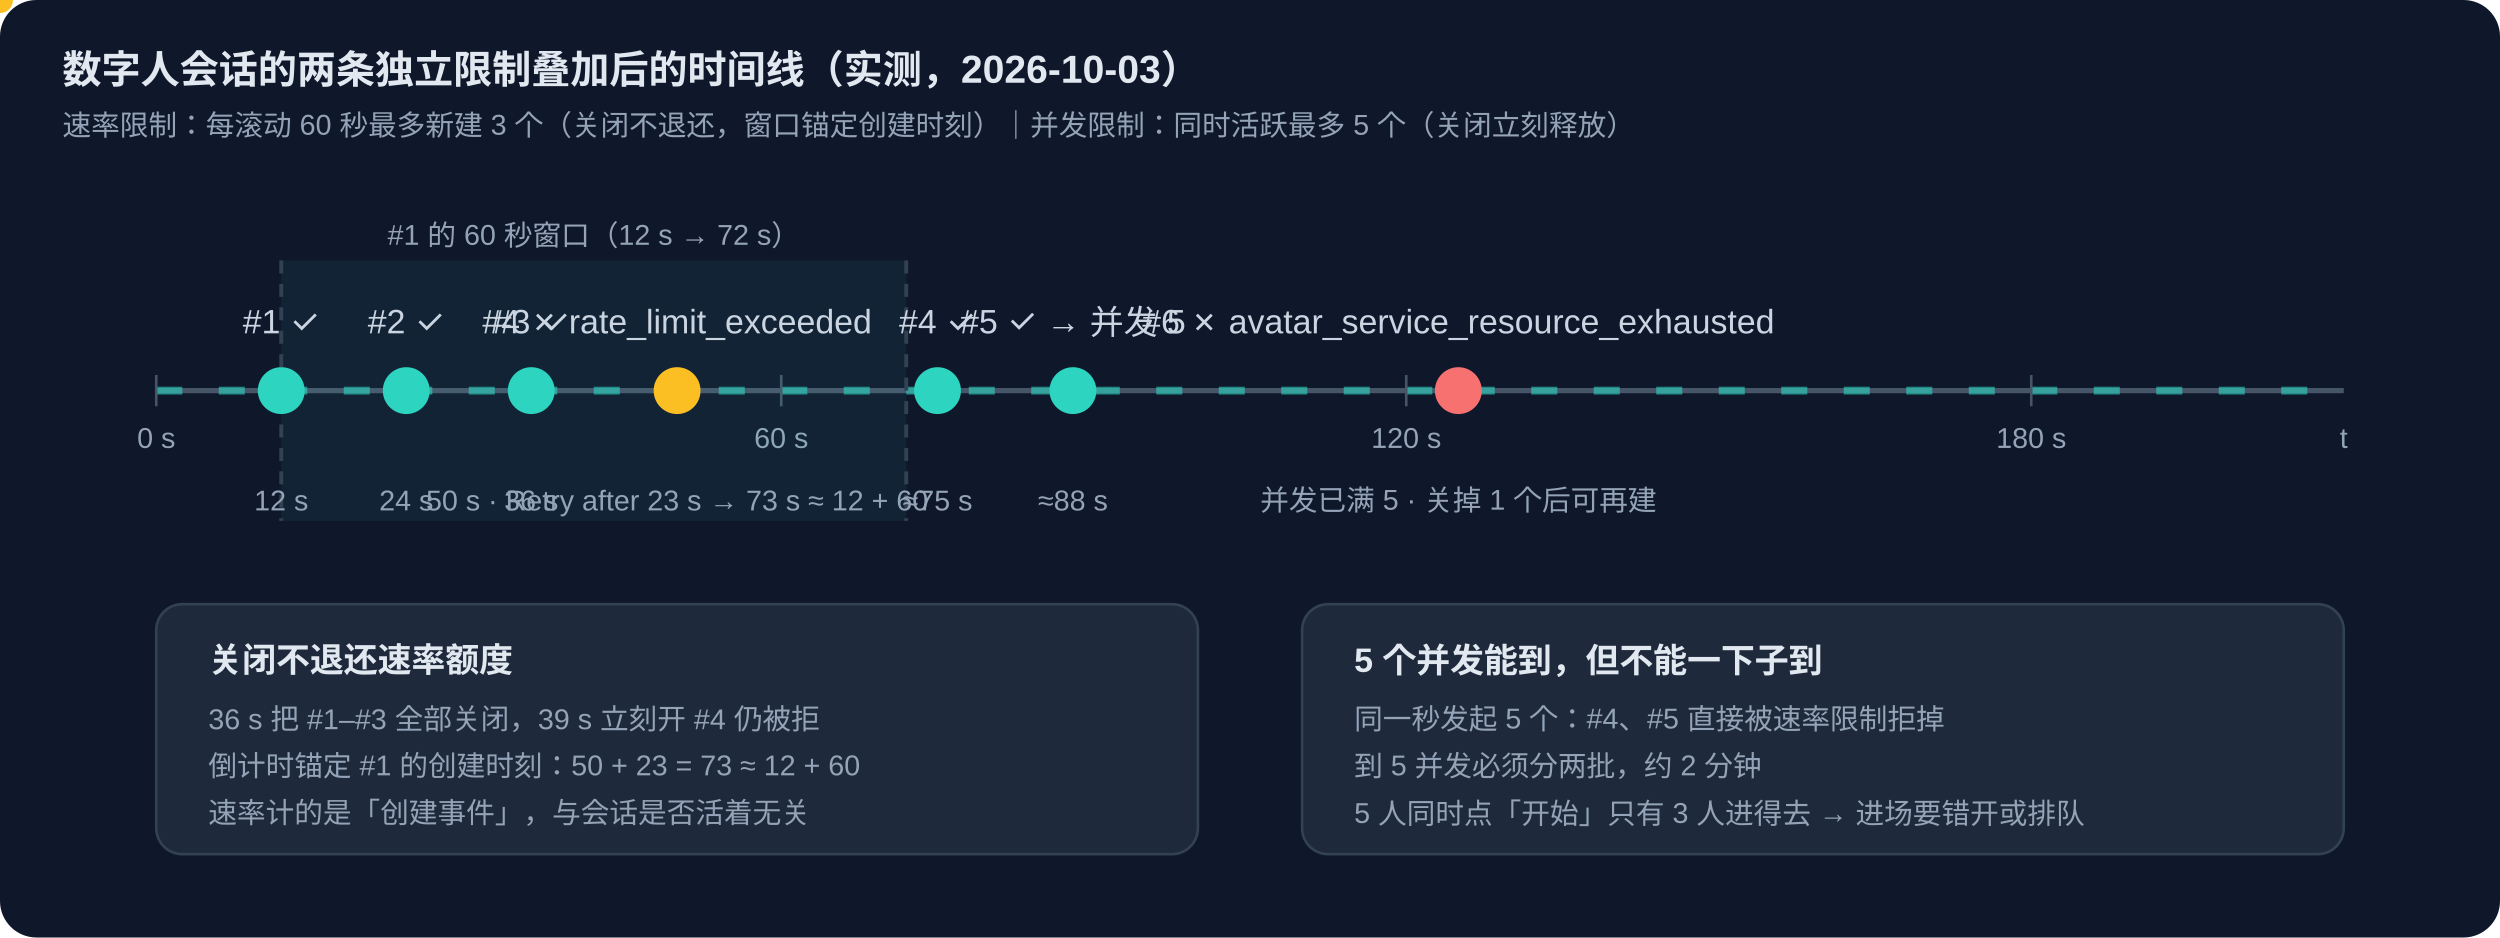
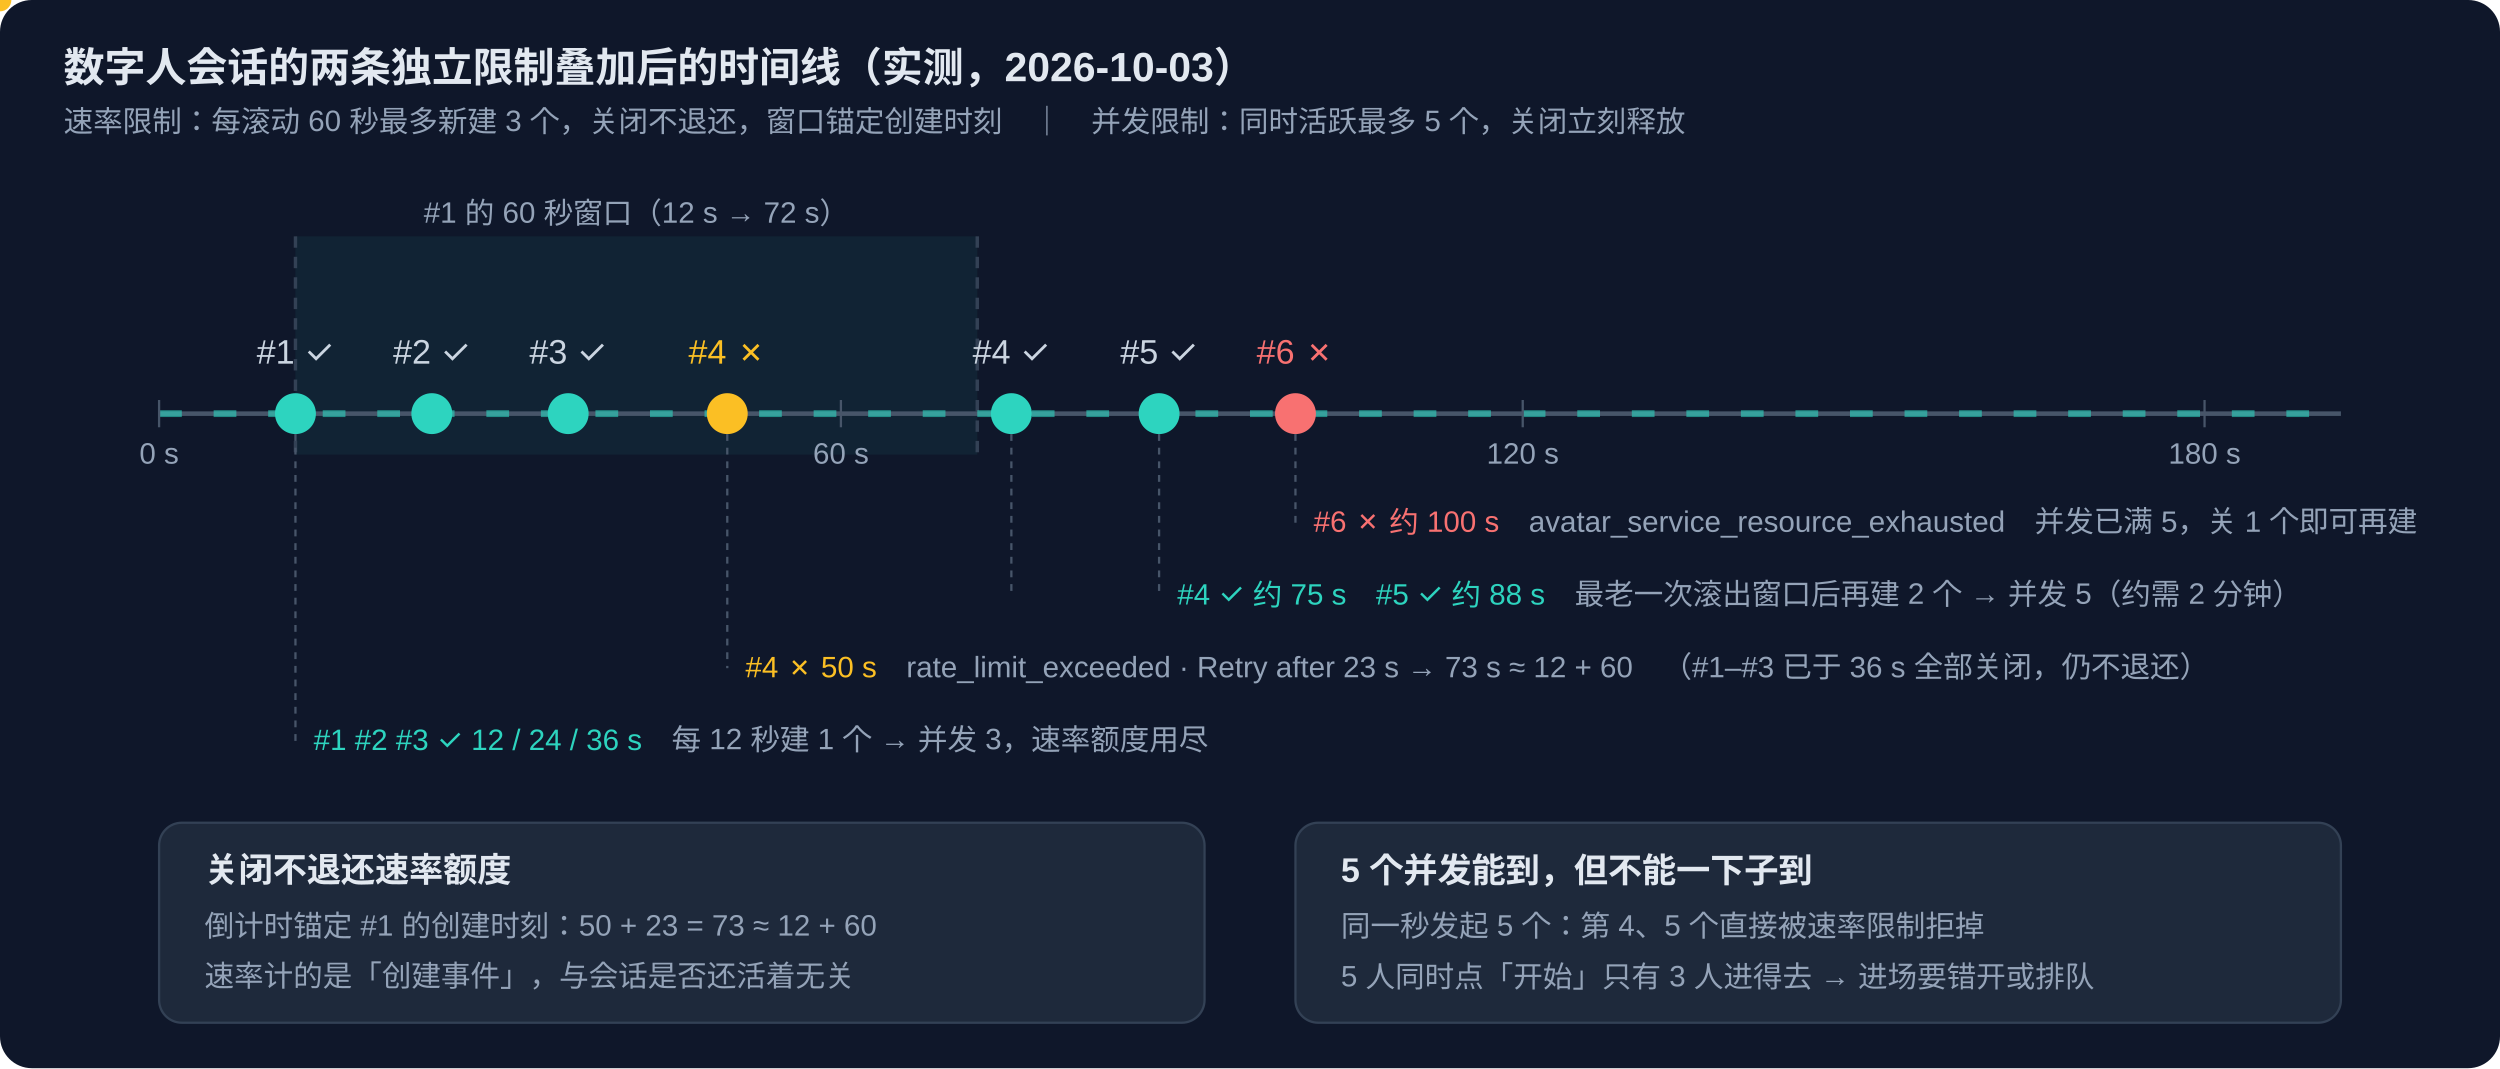
- <svg xmlns="http://www.w3.org/2000/svg" viewBox="0 0 960 360" width="960" height="360" font-family="-apple-system, 'PingFang SC', 'Helvetica Neue', Arial, sans-serif">
+ <svg xmlns="http://www.w3.org/2000/svg" viewBox="0 0 1100 470" width="1100" height="470" font-family="-apple-system, 'PingFang SC', 'Helvetica Neue', Arial, sans-serif">
  <style>
-     .t { font-size: 13px; fill: #cbd5e1; }
-     .s { font-size: 11px; fill: #94a3b8; }
-     .h { font-size: 15px; fill: #e2e8f0; font-weight: 600; }
+     .t { font-size: 15px; fill: #cbd5e1; }
+     .s { font-size: 13px; fill: #94a3b8; }
+     .h { font-size: 18px; fill: #e2e8f0; font-weight: 600; }
    .ok { fill: #2dd4bf; }
    .bad { fill: #fbbf24; }
    .cap { fill: #f87171; }
+     .lead { stroke: #475569; stroke-width: 1; stroke-dasharray: 3 3; }
    .plan { stroke: #334155; stroke-dasharray: 5 4; }
    .pulse { animation: pulse 1.6s ease-in-out infinite; transform-box: fill-box; transform-origin: center; }
    @keyframes pulse { 0%,100% { opacity: 1; transform: scale(1); } 50% { opacity: .55; transform: scale(1.35); } }
    .flow { stroke: #2dd4bf; stroke-width: 3; stroke-dasharray: 10 14; animation: dash 1.8s linear infinite; }
    @keyframes dash { to { stroke-dashoffset: -48; } }
    .breathe { animation: breathe 2.4s ease-in-out infinite; }
    @keyframes breathe { 0%,100% { opacity: .35; } 50% { opacity: .9; } }
  </style>
-   <rect width="960" height="360" rx="14" fill="#0f172a" />
-   <text x="24" y="32" class="h">数字人会话的两条独立限制叠加后的时间线（实测，2026-10-03）</text>
-   <text x="24" y="52" class="s">速率限制：每滚动 60 秒最多新建 3 个（关闭不退还，窗口锚定创建时刻）｜并发限制：同时活跃最多 5 个（关闭立刻释放）</text>
-   <line x1="60" y1="150" x2="900" y2="150" stroke="#475569" stroke-width="2" />
-   <line x1="60" y1="150" x2="900" y2="150" class="flow" opacity=".6" />
+   <rect width="1100" height="470" rx="14" fill="#0f172a" />
+   <text x="28" y="36" class="h">数字人会话的两条独立限制叠加后的时间线（实测，2026-10-03）</text>
+   <text x="28" y="58" class="s">速率限制：每滚动 60 秒最多新建 3 个，关闭不退还，窗口锚定创建时刻　｜　并发限制：同时活跃最多 5 个，关闭立刻释放</text>
+   <rect x="130" y="104" width="300" height="96" fill="#2dd4bf" opacity=".07" />
+   <line x1="130" y1="104" x2="130" y2="200" class="plan" stroke-width="1.5" />
+   <line x1="430" y1="104" x2="430" y2="200" class="plan" stroke-width="1.5" />
+   <text x="280" y="98" class="s" text-anchor="middle">#1 的 60 秒窗口（12 s → 72 s）</text>
+   <line x1="70" y1="182" x2="1030" y2="182" stroke="#475569" stroke-width="2" />
+   <line x1="70" y1="182" x2="1030" y2="182" class="flow" opacity=".6" />
+   <g stroke="#475569">
+     <line x1="70" y1="176" x2="70" y2="188" />
+     <line x1="370" y1="176" x2="370" y2="188" />
+     <line x1="670" y1="176" x2="670" y2="188" />
+     <line x1="970" y1="176" x2="970" y2="188" />
+   </g>
  <g class="s" text-anchor="middle">
-     <text x="60" y="172">0 s</text>
-     <text x="300" y="172">60 s</text>
-     <text x="540" y="172">120 s</text>
-     <text x="780" y="172">180 s</text>
-     <text x="900" y="172">t</text>
+     <text x="70" y="204">0 s</text>
+     <text x="370" y="204">60 s</text>
+     <text x="670" y="204">120 s</text>
+     <text x="970" y="204">180 s</text>
  </g>
-   <g stroke="#475569">
-     <line x1="60" y1="144" x2="60" y2="156" />
-     <line x1="300" y1="144" x2="300" y2="156" />
-     <line x1="540" y1="144" x2="540" y2="156" />
-     <line x1="780" y1="144" x2="780" y2="156" />
+   <g class="t" text-anchor="middle">
+     <circle cx="130" cy="182" r="9" class="ok" />
+     <text x="130" y="160">#1 ✓</text>
+     <circle cx="190" cy="182" r="9" class="ok" />
+     <text x="190" y="160">#2 ✓</text>
+     <circle cx="250" cy="182" r="9" class="ok" />
+     <text x="250" y="160">#3 ✓</text>
+     <circle cx="320" cy="182" r="9" class="bad pulse" />
+     <text x="320" y="160" fill="#fbbf24">#4 ✗</text>
+     <circle cx="445" cy="182" r="9" class="ok" />
+     <text x="445" y="160">#4 ✓</text>
+     <circle cx="510" cy="182" r="9" class="ok" />
+     <text x="510" y="160">#5 ✓</text>
+     <circle cx="570" cy="182" r="9" class="cap pulse" />
+     <text x="570" y="160" fill="#f87171">#6 ✗</text>
  </g>
-   <rect x="108" y="100" width="240" height="100" fill="#2dd4bf" opacity=".07" />
-   <line x1="108" y1="100" x2="108" y2="200" class="plan" stroke-width="1.5" />
-   <line x1="348" y1="100" x2="348" y2="200" class="plan" stroke-width="1.5" />
-   <text x="228" y="94" class="s" text-anchor="middle">#1 的 60 秒窗口（12 s → 72 s）</text>
-   <g>
-     <circle cx="108" cy="150" r="9" class="ok" />
-     <text x="108" y="128" class="t" text-anchor="middle">#1 ✓</text>
-     <text x="108" y="196" class="s" text-anchor="middle">12 s</text>
-     <circle cx="156" cy="150" r="9" class="ok" />
-     <text x="156" y="128" class="t" text-anchor="middle">#2 ✓</text>
-     <text x="156" y="196" class="s" text-anchor="middle">24 s</text>
-     <circle cx="204" cy="150" r="9" class="ok" />
-     <text x="204" y="128" class="t" text-anchor="middle">#3 ✓</text>
-     <text x="204" y="196" class="s" text-anchor="middle">36 s</text>
-   </g>
-   <g>
-     <circle cx="260" cy="150" r="9" class="bad pulse" />
-     <text x="260" y="128" class="t" text-anchor="middle">#4 ✗ rate_limit_exceeded</text>
-     <text x="260" y="196" class="s" text-anchor="middle">50 s · Retry after 23 s → 73 s ≈ 12 + 60</text>
-   </g>
-   <g>
-     <circle cx="360" cy="150" r="9" class="ok" />
-     <text x="360" y="128" class="t" text-anchor="middle">#4 ✓</text>
-     <text x="360" y="196" class="s" text-anchor="middle">≈75 s</text>
-     <circle cx="412" cy="150" r="9" class="ok" />
-     <text x="412" y="128" class="t" text-anchor="middle">#5 ✓ → 并发 5</text>
-     <text x="412" y="196" class="s" text-anchor="middle">≈88 s</text>
-   </g>
-   <g>
-     <circle cx="560" cy="150" r="9" class="cap pulse" />
-     <text x="560" y="128" class="t" text-anchor="middle">#6 ✗ avatar_service_resource_exhausted</text>
-     <text x="560" y="196" class="s" text-anchor="middle">并发已满 5 · 关掉 1 个后可再建</text>
+   <g class="s">
+     <line x1="570" y1="191" x2="570" y2="230" class="lead" />
+     <text x="578" y="234">
+       <tspan fill="#f87171">#6 ✗ 约 100 s</tspan>　avatar_service_resource_exhausted　并发已满 5，关 1 个即可再建</text>
+     <line x1="445" y1="191" x2="445" y2="262" class="lead" />
+     <line x1="510" y1="191" x2="510" y2="262" class="lead" />
+     <text x="518" y="266">
+       <tspan fill="#2dd4bf">#4 ✓ 约 75 s　#5 ✓ 约 88 s</tspan>　最老一次滚出窗口后再建 2 个 → 并发 5（约需 2 分钟）</text>
+     <line x1="320" y1="191" x2="320" y2="294" class="lead" />
+     <text x="328" y="298">
+       <tspan fill="#fbbf24">#4 ✗ 50 s</tspan>　rate_limit_exceeded · Retry after 23 s → 73 s ≈ 12 + 60　（#1–#3 已于 36 s 全部关闭，仍不退还）</text>
+     <line x1="130" y1="191" x2="130" y2="326" class="lead" />
+     <text x="138" y="330">
+       <tspan fill="#2dd4bf">#1 #2 #3 ✓ 12 / 24 / 36 s</tspan>　每 12 秒建 1 个 → 并发 3，速率额度用尽</text>
  </g>
  <circle r="5" fill="#fbbf24" class="breathe">
-     <animateMotion dur="6s" repeatCount="indefinite" path="M60,150 L900,150" />
+     <animateMotion dur="6s" repeatCount="indefinite" path="M70,182 L1030,182" />
  </circle>
  <g>
-     <rect x="60" y="232" width="400" height="96" rx="10" fill="#1e293b" stroke="#334155" />
-     <text x="80" y="258" class="h" style="font-size:13px">关闭不退还速率额度</text>
-     <text x="80" y="280" class="s">36 s 把 #1–#3 全部关闭，39 s 立刻开 #4 仍被拒</text>
-     <text x="80" y="298" class="s">倒计时锚定 #1 的创建时刻：50 + 23 = 73 ≈ 12 + 60</text>
-     <text x="80" y="316" class="s">速率计的是「创建事件」，与会话是否活着无关</text>
-     <rect x="500" y="232" width="400" height="96" rx="10" fill="#1e293b" stroke="#334155" />
-     <text x="520" y="258" class="h" style="font-size:13px">5 个并发能到，但不能一下子到</text>
-     <text x="520" y="280" class="s">同一秒发起 5 个：#4、#5 直接被速率限制拒掉</text>
-     <text x="520" y="298" class="s">到 5 并发必须分两批，约 2 分钟</text>
-     <text x="520" y="316" class="s">5 人同时点「开始」只有 3 人进得去 → 进场要错开或排队</text>
+     <rect x="70" y="362" width="460" height="88" rx="10" fill="#1e293b" stroke="#334155" />
+     <text x="90" y="388" class="h" style="font-size:15px">关闭不退还速率额度</text>
+     <text x="90" y="412" class="s">倒计时锚定 #1 的创建时刻：50 + 23 = 73 ≈ 12 + 60</text>
+     <text x="90" y="434" class="s">速率计的是「创建事件」，与会话是否还活着无关</text>
+     <rect x="570" y="362" width="460" height="88" rx="10" fill="#1e293b" stroke="#334155" />
+     <text x="590" y="388" class="h" style="font-size:15px">5 个并发能到，但不能一下子到</text>
+     <text x="590" y="412" class="s">同一秒发起 5 个：第 4、5 个直接被速率限制拒掉</text>
+     <text x="590" y="434" class="s">5 人同时点「开始」只有 3 人进得去 → 进场要错开或排队</text>
  </g>
</svg>
